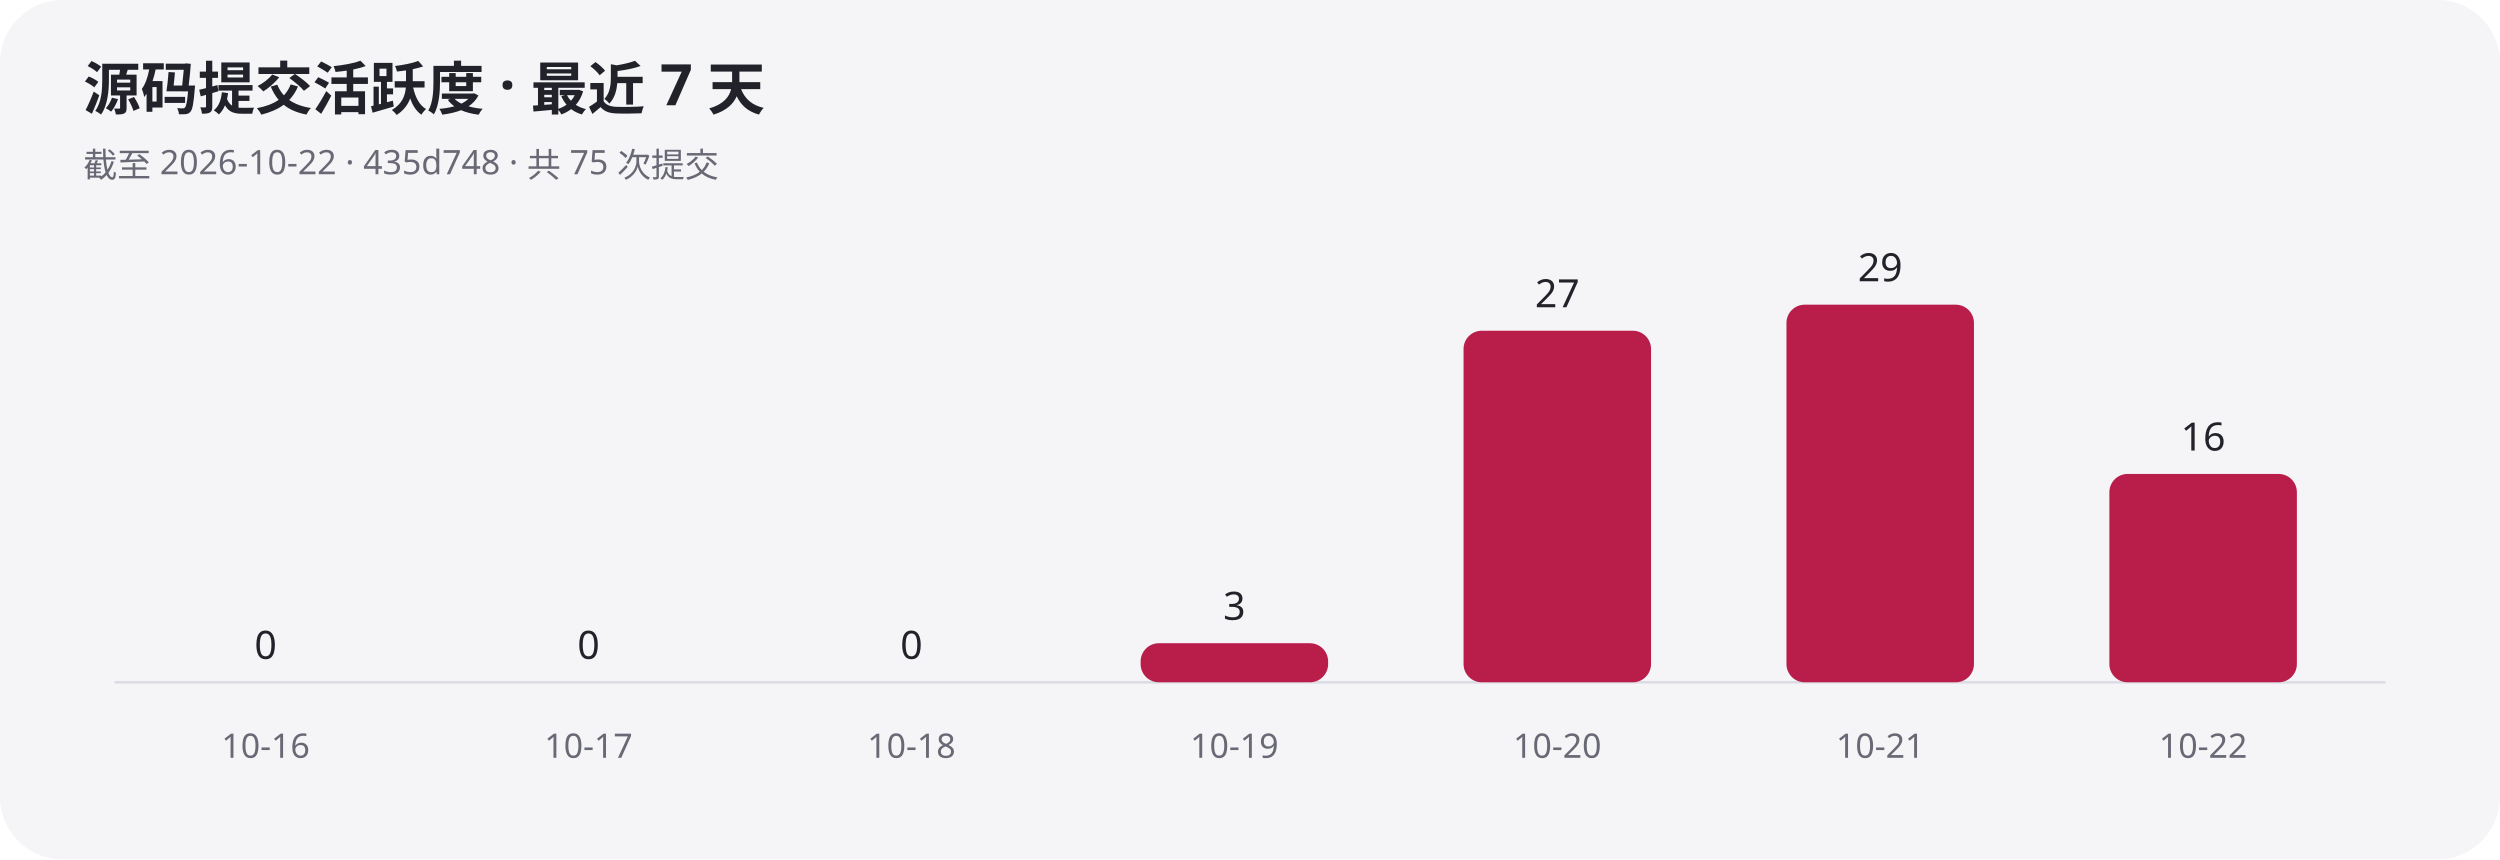
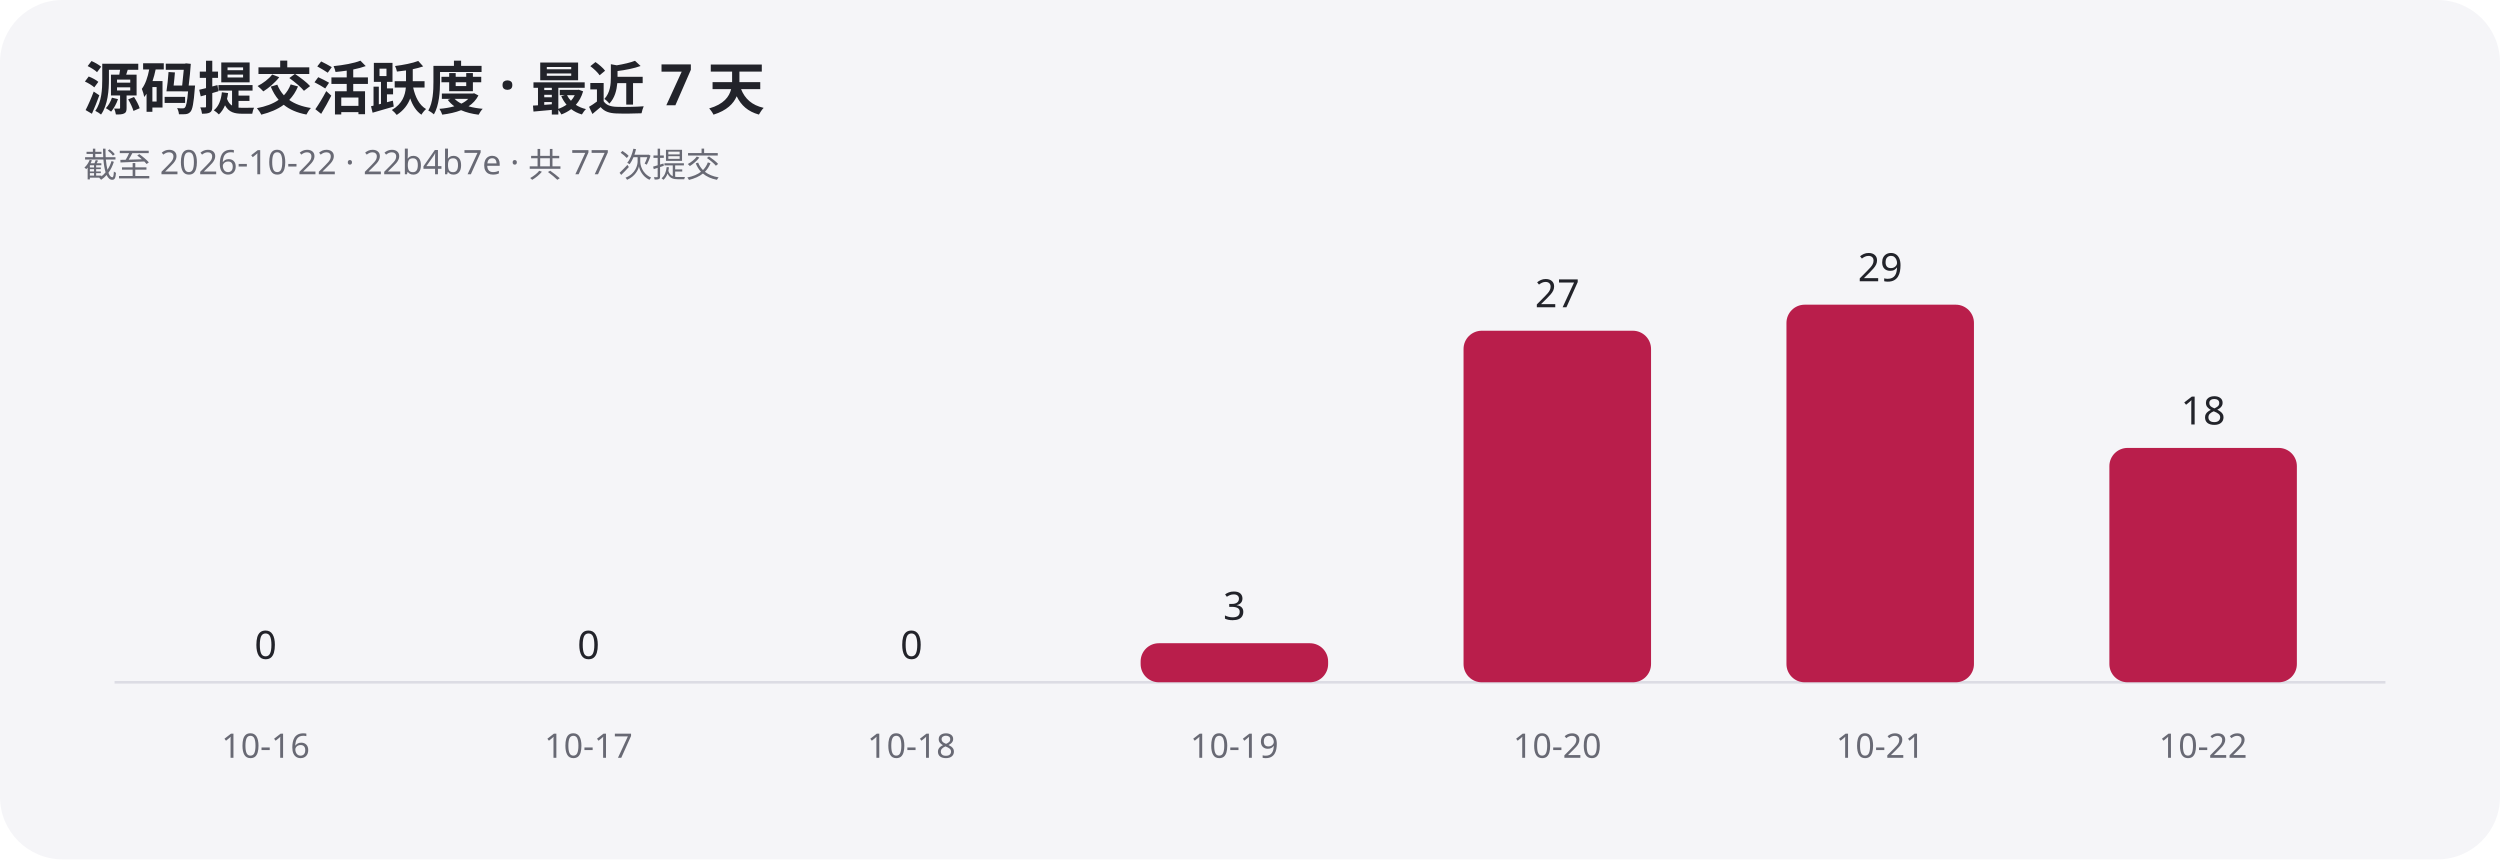
<svg xmlns="http://www.w3.org/2000/svg" width="960" height="330" viewBox="0 0 960 330" role="img" aria-labelledby="title desc">
  <rect width="960" height="330" rx="24" fill="#F5F5F8" />
  <g font-family="system-ui, sans-serif" fill="#22232A">
    <text x="32" y="42" font-size="22" font-weight="650">源码提交活跃度 · 最近 7 天</text>
-     <text x="32" y="68" font-size="13" fill="#686974">截至 2026-10-22 · 435d748 · 共 75 次提交</text>
+     <text x="32" y="68" font-size="13" fill="#686974">截至 2026-10-22 · 22b4b7e · 共 77 次提交</text>
    <line x1="44" y1="262" x2="916" y2="262" stroke="#DCDCE4" />
    <rect x="66" y="262.0" width="72" height="0.0" rx="7" fill="#B91E4B" />
    <text x="102" y="253.0" font-size="15" text-anchor="middle">0</text>
    <text x="102" y="291" font-size="13" text-anchor="middle" fill="#686974">10-16</text>
    <rect x="190" y="262.0" width="72" height="0.0" rx="7" fill="#B91E4B" />
    <text x="226" y="253.0" font-size="15" text-anchor="middle">0</text>
    <text x="226" y="291" font-size="13" text-anchor="middle" fill="#686974">10-17</text>
    <rect x="314" y="262.0" width="72" height="0.0" rx="7" fill="#B91E4B" />
    <text x="350" y="253.0" font-size="15" text-anchor="middle">0</text>
    <text x="350" y="291" font-size="13" text-anchor="middle" fill="#686974">10-18</text>
    <rect x="438" y="247.0" width="72" height="15.0" rx="7" fill="#B91E4B" />
    <text x="474" y="238.0" font-size="15" text-anchor="middle">3</text>
    <text x="474" y="291" font-size="13" text-anchor="middle" fill="#686974">10-19</text>
    <rect x="562" y="127.0" width="72" height="135.0" rx="7" fill="#B91E4B" />
    <text x="598" y="118.0" font-size="15" text-anchor="middle">27</text>
    <text x="598" y="291" font-size="13" text-anchor="middle" fill="#686974">10-20</text>
    <rect x="686" y="117.0" width="72" height="145.0" rx="7" fill="#B91E4B" />
    <text x="722" y="108.0" font-size="15" text-anchor="middle">29</text>
    <text x="722" y="291" font-size="13" text-anchor="middle" fill="#686974">10-21</text>
-     <rect x="810" y="182.0" width="72" height="80.0" rx="7" fill="#B91E4B" />
-     <text x="846" y="173.0" font-size="15" text-anchor="middle">16</text>
+     <rect x="810" y="172.0" width="72" height="90.0" rx="7" fill="#B91E4B" />
+     <text x="846" y="163.0" font-size="15" text-anchor="middle">18</text>
    <text x="846" y="291" font-size="13" text-anchor="middle" fill="#686974">10-22</text>
  </g>
</svg>
